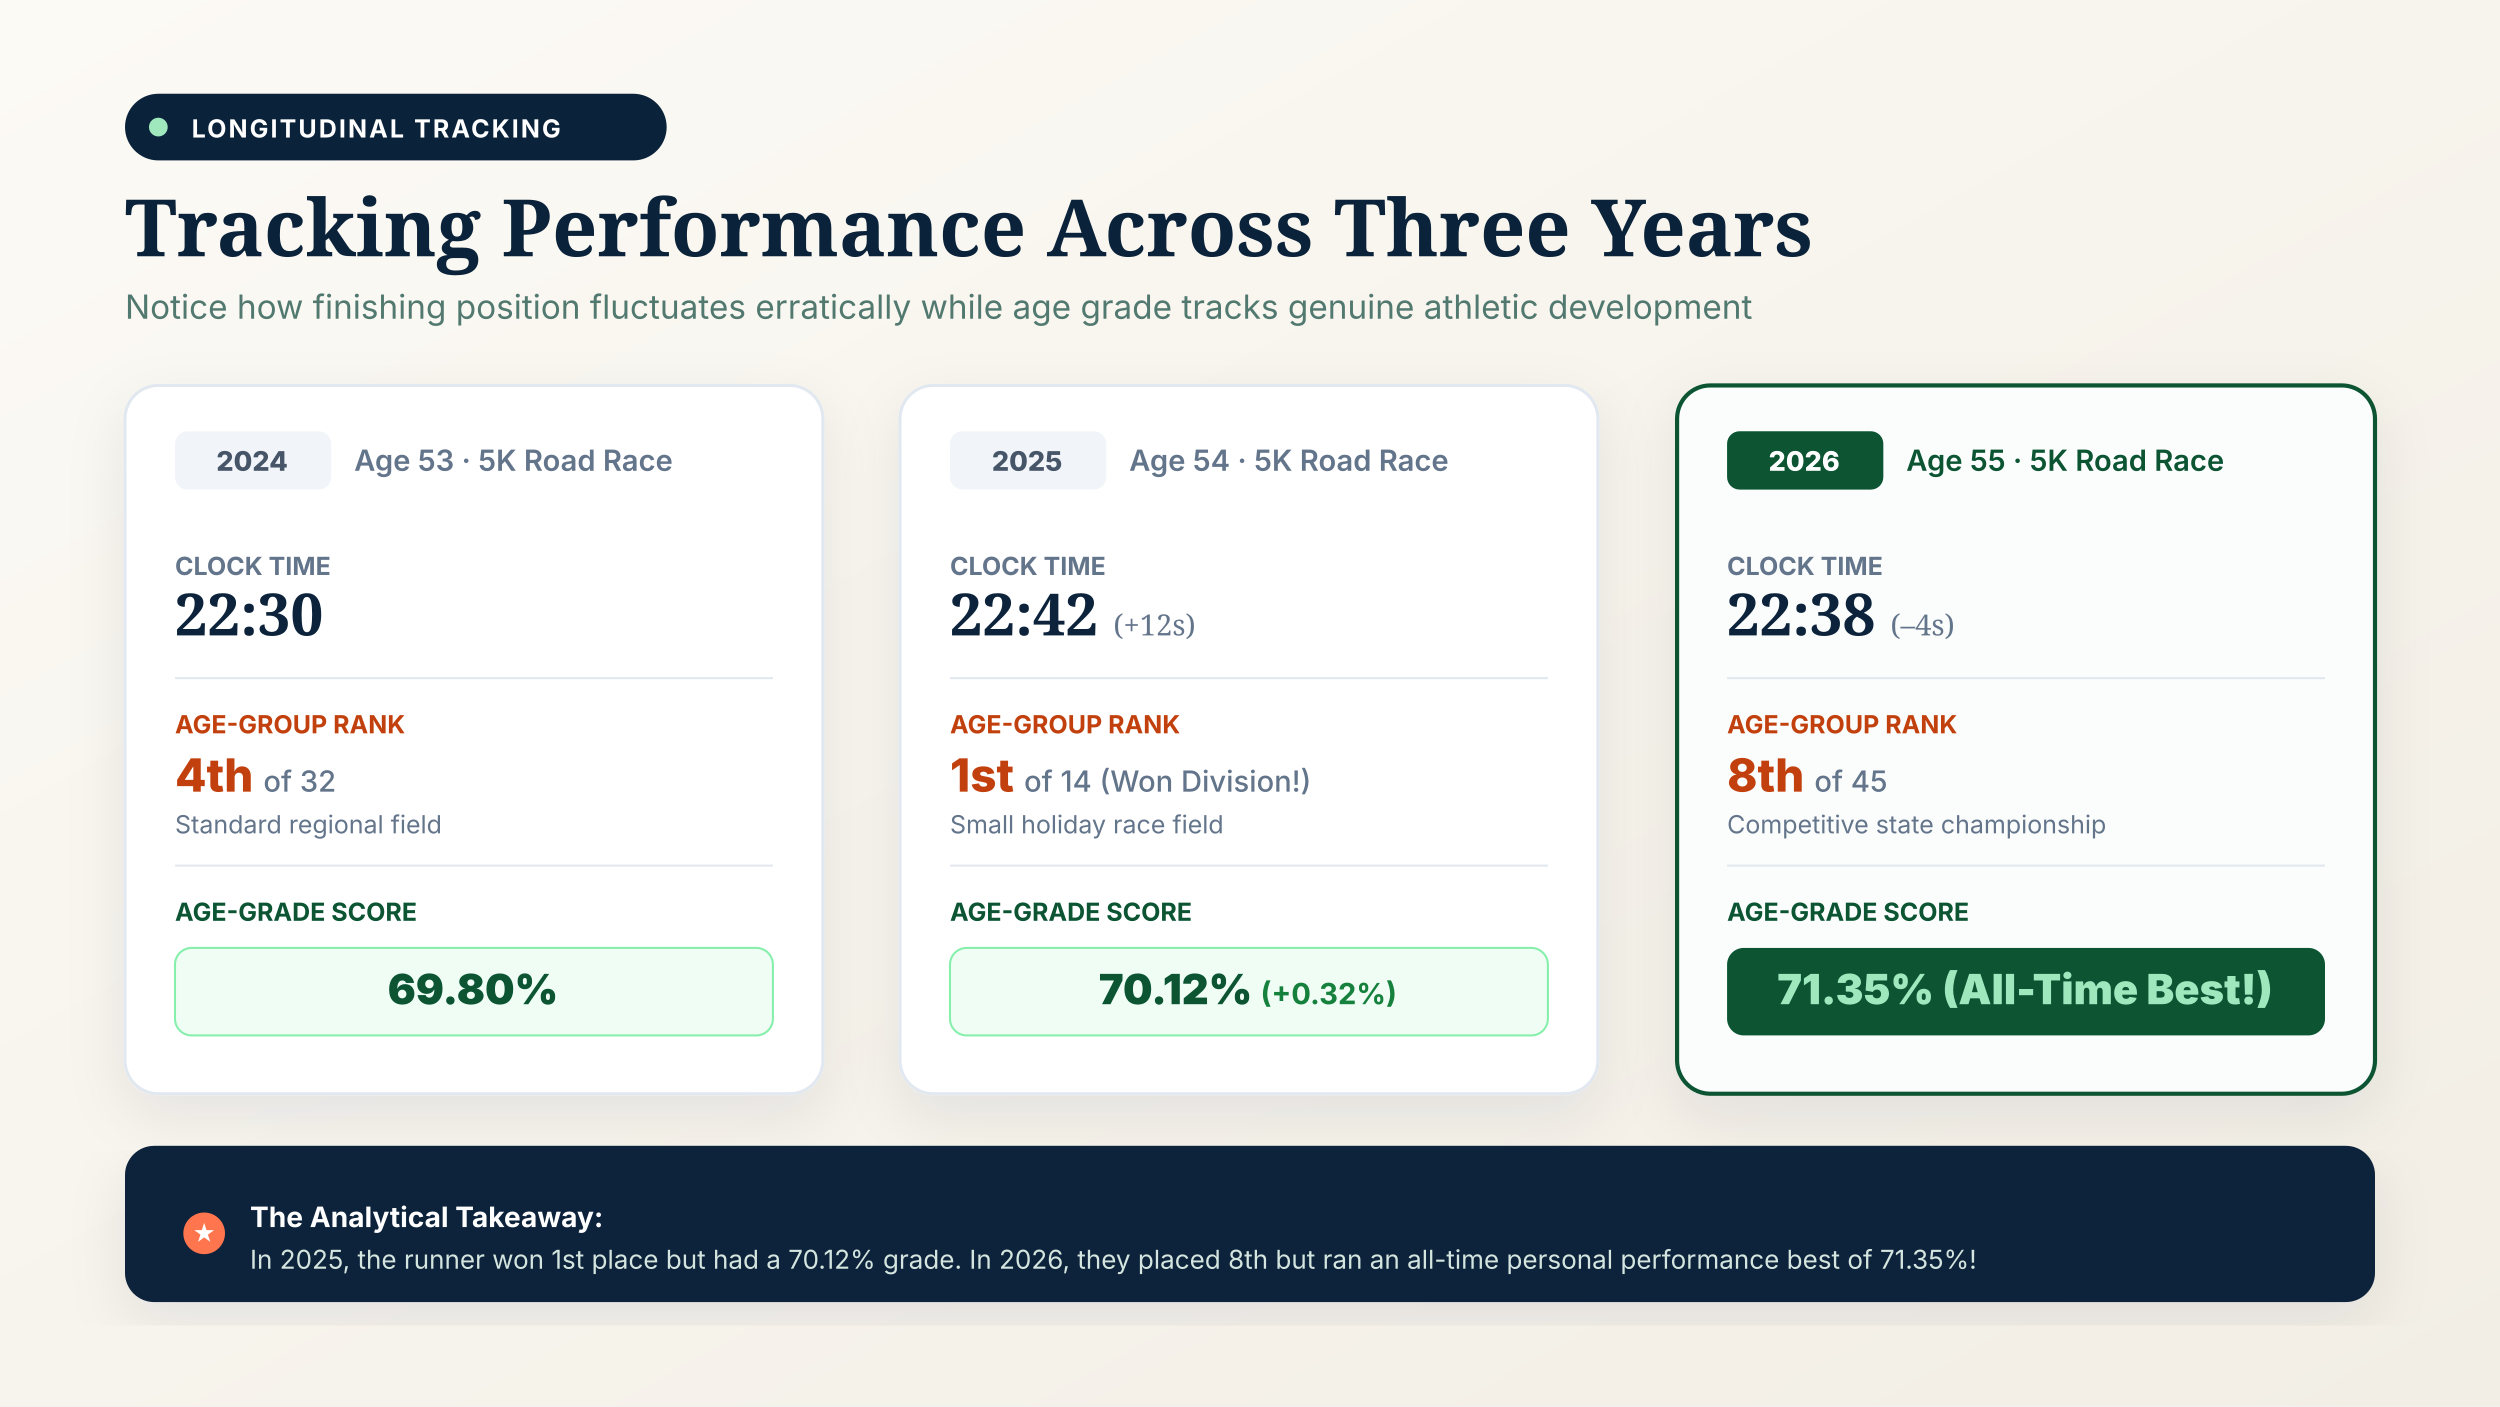
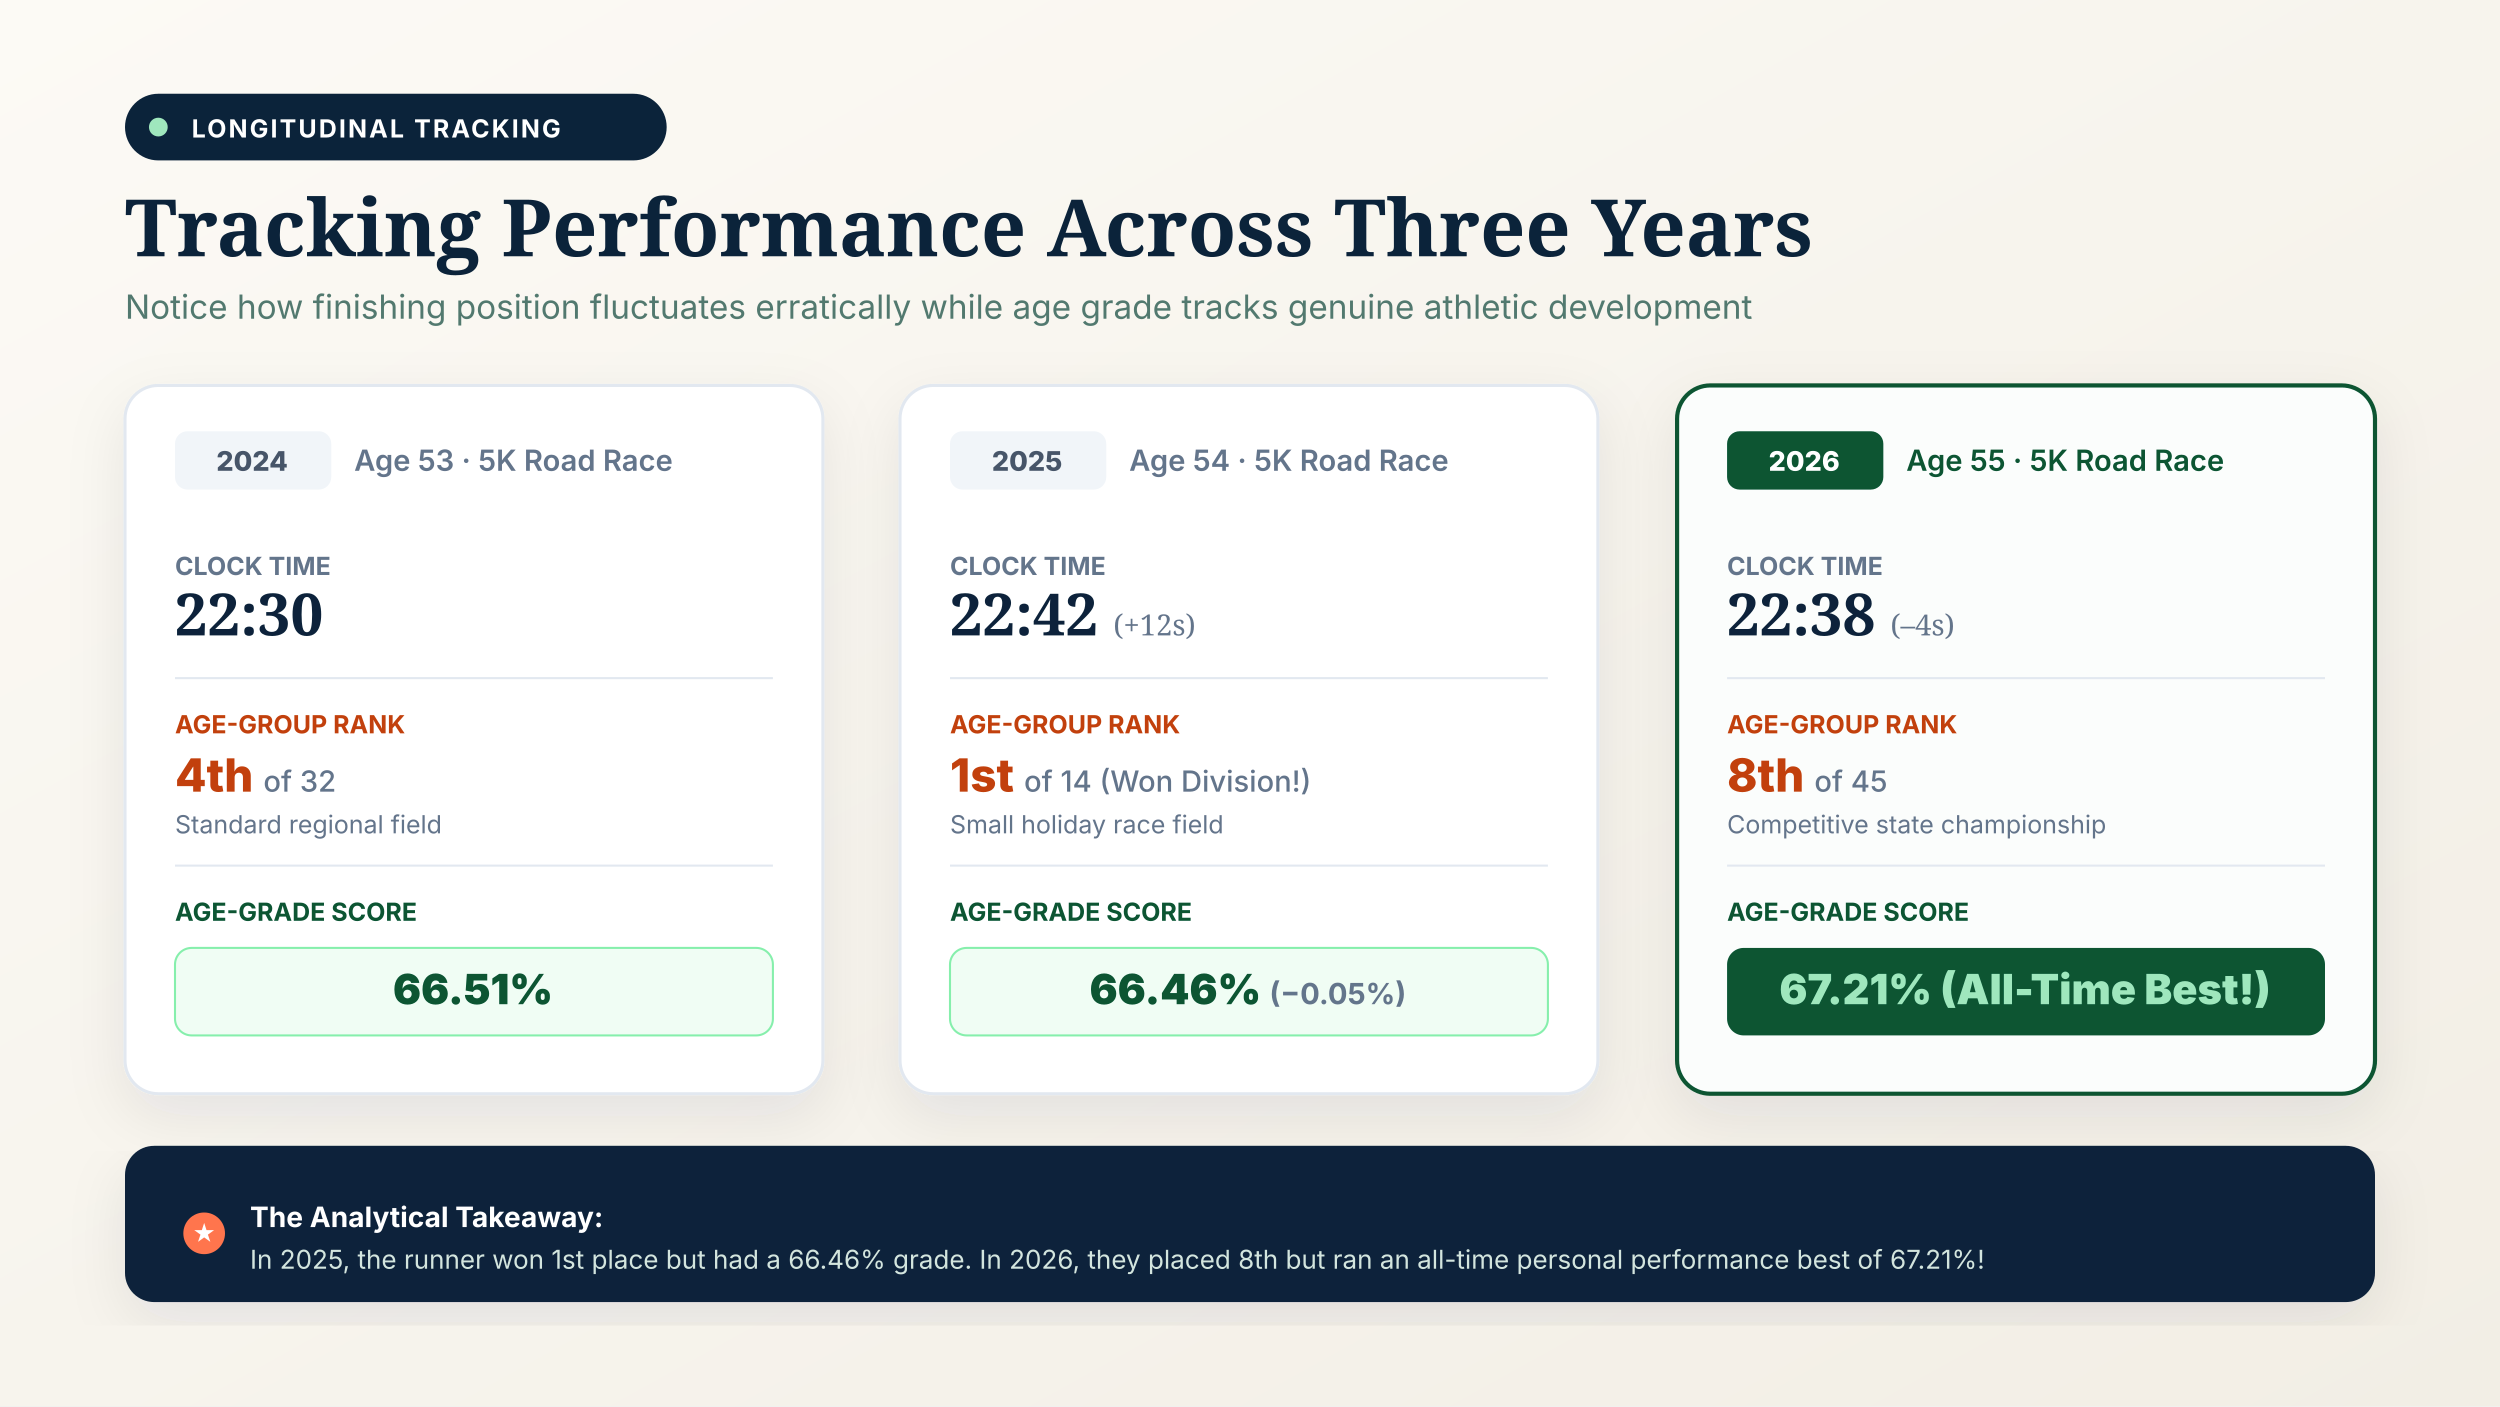
<svg xmlns="http://www.w3.org/2000/svg" viewBox="0 0 1200 675" width="1200" height="675" role="img" aria-label="Tracking Both Metrics Over Multiple Years">
  <defs>
    <linearGradient id="trackBg" x1="0%" y1="0%" x2="100%" y2="100%">
      <stop offset="0%" stop-color="#FCFAF5" />
      <stop offset="100%" stop-color="#F2EEE5" />
    </linearGradient>
    <filter id="boxShadow" x="-10%" y="-10%" width="120%" height="125%">
      <feDropShadow dx="0" dy="10" stdDeviation="14" flood-color="#0B233A" flood-opacity="0.08" />
    </filter>
  </defs>
  <rect width="1200" height="675" fill="url(#trackBg)" />
  <g transform="translate(60, 45)">
    <rect x="0" y="0" width="260" height="32" rx="16" fill="#0B233A" />
    <circle cx="16" cy="16" r="4.5" fill="#9FE7BD" />
    <text x="32" y="21" font-family="'Inter', sans-serif" font-size="12" font-weight="700" fill="#FFFFFF" letter-spacing="1">LONGITUDINAL TRACKING</text>
    <text x="0" y="78" font-family="'Fraunces', serif" font-size="38" font-weight="700" fill="#0B233A">Tracking Performance Across Three Years</text>
    <text x="0" y="108" font-family="'Inter', sans-serif" font-size="16" fill="#52796F">Notice how finishing position fluctuates erratically while age grade tracks genuine athletic development</text>
  </g>
  <g transform="translate(60, 185)">
    <g transform="translate(0, 0)" filter="url(#boxShadow)">
      <rect width="335" height="340" rx="16" fill="#FFFFFF" stroke="#E2E8F0" stroke-width="1.5" />
      <rect x="24" y="22" width="75" height="28" rx="6" fill="#F1F5F9" />
      <text x="61" y="41" font-family="'Inter', sans-serif" font-size="13" font-weight="800" fill="#475569" text-anchor="middle">2024</text>
      <text x="110" y="41" font-family="'Inter', sans-serif" font-size="14" font-weight="600" fill="#64748B">Age 53 · 5K Road Race</text>
      <g transform="translate(24, 75)">
        <text x="0" y="16" font-family="'Inter', sans-serif" font-size="12" font-weight="700" fill="#64748B">CLOCK TIME</text>
        <text x="0" y="45" font-family="'Fraunces', serif" font-size="28" font-weight="700" fill="#0B233A">22:30</text>
        <rect x="0" y="65" width="287" height="1" fill="#E2E8F0" />
        <text x="0" y="92" font-family="'Inter', sans-serif" font-size="12" font-weight="700" fill="#C2410C">AGE-GROUP RANK</text>
        <text x="0" y="120" font-family="'Inter', sans-serif" font-size="22" font-weight="800" fill="#C2410C">4th <tspan font-size="14" font-weight="500" fill="#64748B">of 32</tspan>
        </text>
        <text x="0" y="140" font-family="'Inter', sans-serif" font-size="12" fill="#64748B">Standard regional field</text>
        <rect x="0" y="155" width="287" height="1" fill="#E2E8F0" />
        <text x="0" y="182" font-family="'Inter', sans-serif" font-size="12" font-weight="700" fill="#075433">AGE-GRADE SCORE</text>
        <rect x="0" y="195" width="287" height="42" rx="8" fill="#F0FDF4" stroke="#86EFAC" />
-         <text x="143" y="222" font-family="'Inter', sans-serif" font-size="20" font-weight="900" fill="#075433" text-anchor="middle">69.80%</text>
+         <text x="143" y="222" font-family="'Inter', sans-serif" font-size="20" font-weight="900" fill="#075433" text-anchor="middle">66.51%</text>
      </g>
    </g>
    <g transform="translate(372, 0)" filter="url(#boxShadow)">
      <rect width="335" height="340" rx="16" fill="#FFFFFF" stroke="#E2E8F0" stroke-width="1.5" />
      <rect x="24" y="22" width="75" height="28" rx="6" fill="#F1F5F9" />
      <text x="61" y="41" font-family="'Inter', sans-serif" font-size="13" font-weight="800" fill="#475569" text-anchor="middle">2025</text>
      <text x="110" y="41" font-family="'Inter', sans-serif" font-size="14" font-weight="600" fill="#64748B">Age 54 · 5K Road Race</text>
      <g transform="translate(24, 75)">
        <text x="0" y="16" font-family="'Inter', sans-serif" font-size="12" font-weight="700" fill="#64748B">CLOCK TIME</text>
        <text x="0" y="45" font-family="'Fraunces', serif" font-size="28" font-weight="700" fill="#0B233A">22:42 <tspan font-size="14" font-weight="500" fill="#64748B">(+12s)</tspan>
        </text>
        <rect x="0" y="65" width="287" height="1" fill="#E2E8F0" />
        <text x="0" y="92" font-family="'Inter', sans-serif" font-size="12" font-weight="700" fill="#C2410C">AGE-GROUP RANK</text>
        <text x="0" y="120" font-family="'Inter', sans-serif" font-size="22" font-weight="800" fill="#C2410C">1st <tspan font-size="14" font-weight="500" fill="#64748B">of 14 (Won Division!)</tspan>
        </text>
        <text x="0" y="140" font-family="'Inter', sans-serif" font-size="12" fill="#64748B">Small holiday race field</text>
        <rect x="0" y="155" width="287" height="1" fill="#E2E8F0" />
        <text x="0" y="182" font-family="'Inter', sans-serif" font-size="12" font-weight="700" fill="#075433">AGE-GRADE SCORE</text>
        <rect x="0" y="195" width="287" height="42" rx="8" fill="#F0FDF4" stroke="#86EFAC" />
-         <text x="143" y="222" font-family="'Inter', sans-serif" font-size="20" font-weight="900" fill="#075433" text-anchor="middle">70.12% <tspan font-size="14" font-weight="700" fill="#15803D">(+0.32%)</tspan>
+         <text x="143" y="222" font-family="'Inter', sans-serif" font-size="20" font-weight="900" fill="#075433" text-anchor="middle">66.46% <tspan font-size="14" font-weight="700" fill="#64748B">(−0.05%)</tspan>
        </text>
      </g>
    </g>
    <g transform="translate(745, 0)" filter="url(#boxShadow)">
      <rect width="335" height="340" rx="16" fill="#FBFDFC" stroke="#075433" stroke-width="2" />
      <rect x="24" y="22" width="75" height="28" rx="6" fill="#075433" />
      <text x="61" y="41" font-family="'Inter', sans-serif" font-size="13" font-weight="800" fill="#FFFFFF" text-anchor="middle">2026</text>
      <text x="110" y="41" font-family="'Inter', sans-serif" font-size="14" font-weight="600" fill="#075433">Age 55 · 5K Road Race</text>
      <g transform="translate(24, 75)">
        <text x="0" y="16" font-family="'Inter', sans-serif" font-size="12" font-weight="700" fill="#64748B">CLOCK TIME</text>
        <text x="0" y="45" font-family="'Fraunces', serif" font-size="28" font-weight="700" fill="#0B233A">22:38 <tspan font-size="14" font-weight="500" fill="#64748B">(–4s)</tspan>
        </text>
        <rect x="0" y="65" width="287" height="1" fill="#E2E8F0" />
        <text x="0" y="92" font-family="'Inter', sans-serif" font-size="12" font-weight="700" fill="#C2410C">AGE-GROUP RANK</text>
        <text x="0" y="120" font-family="'Inter', sans-serif" font-size="22" font-weight="800" fill="#C2410C">8th <tspan font-size="14" font-weight="500" fill="#64748B">of 45</tspan>
        </text>
        <text x="0" y="140" font-family="'Inter', sans-serif" font-size="12" fill="#64748B">Competitive state championship</text>
        <rect x="0" y="155" width="287" height="1" fill="#E2E8F0" />
        <text x="0" y="182" font-family="'Inter', sans-serif" font-size="12" font-weight="700" fill="#075433">AGE-GRADE SCORE</text>
        <rect x="0" y="195" width="287" height="42" rx="8" fill="#075433" />
-         <text x="143" y="222" font-family="'Inter', sans-serif" font-size="20" font-weight="900" fill="#9FE7BD" text-anchor="middle">71.35% (All-Time Best!)</text>
+         <text x="143" y="222" font-family="'Inter', sans-serif" font-size="20" font-weight="900" fill="#9FE7BD" text-anchor="middle">67.21% (All-Time Best!)</text>
      </g>
    </g>
  </g>
  <g transform="translate(60, 550)">
    <rect width="1080" height="75" rx="14" fill="#0B233A" filter="url(#boxShadow)" />
    <g transform="translate(24, 42)">
      <circle cx="14" cy="0" r="10" fill="#FF754D" />
      <text x="14" y="4" font-family="'Inter', sans-serif" font-size="11" font-weight="900" fill="#FFFFFF" text-anchor="middle">★</text>
      <text x="36" y="-3" font-family="'Inter', sans-serif" font-size="13.5" font-weight="700" fill="#FFFFFF">The Analytical Takeaway:</text>
-       <text x="36" y="17" font-family="'Inter', sans-serif" font-size="12.5" fill="#D3E5DE">In 2025, the runner won 1st place but had a 70.12% grade. In 2026, they placed 8th but ran an all-time personal performance best of 71.35%!</text>
+       <text x="36" y="17" font-family="'Inter', sans-serif" font-size="12.5" fill="#D3E5DE">In 2025, the runner won 1st place but had a 66.46% grade. In 2026, they placed 8th but ran an all-time personal performance best of 67.21%!</text>
    </g>
  </g>
</svg>
